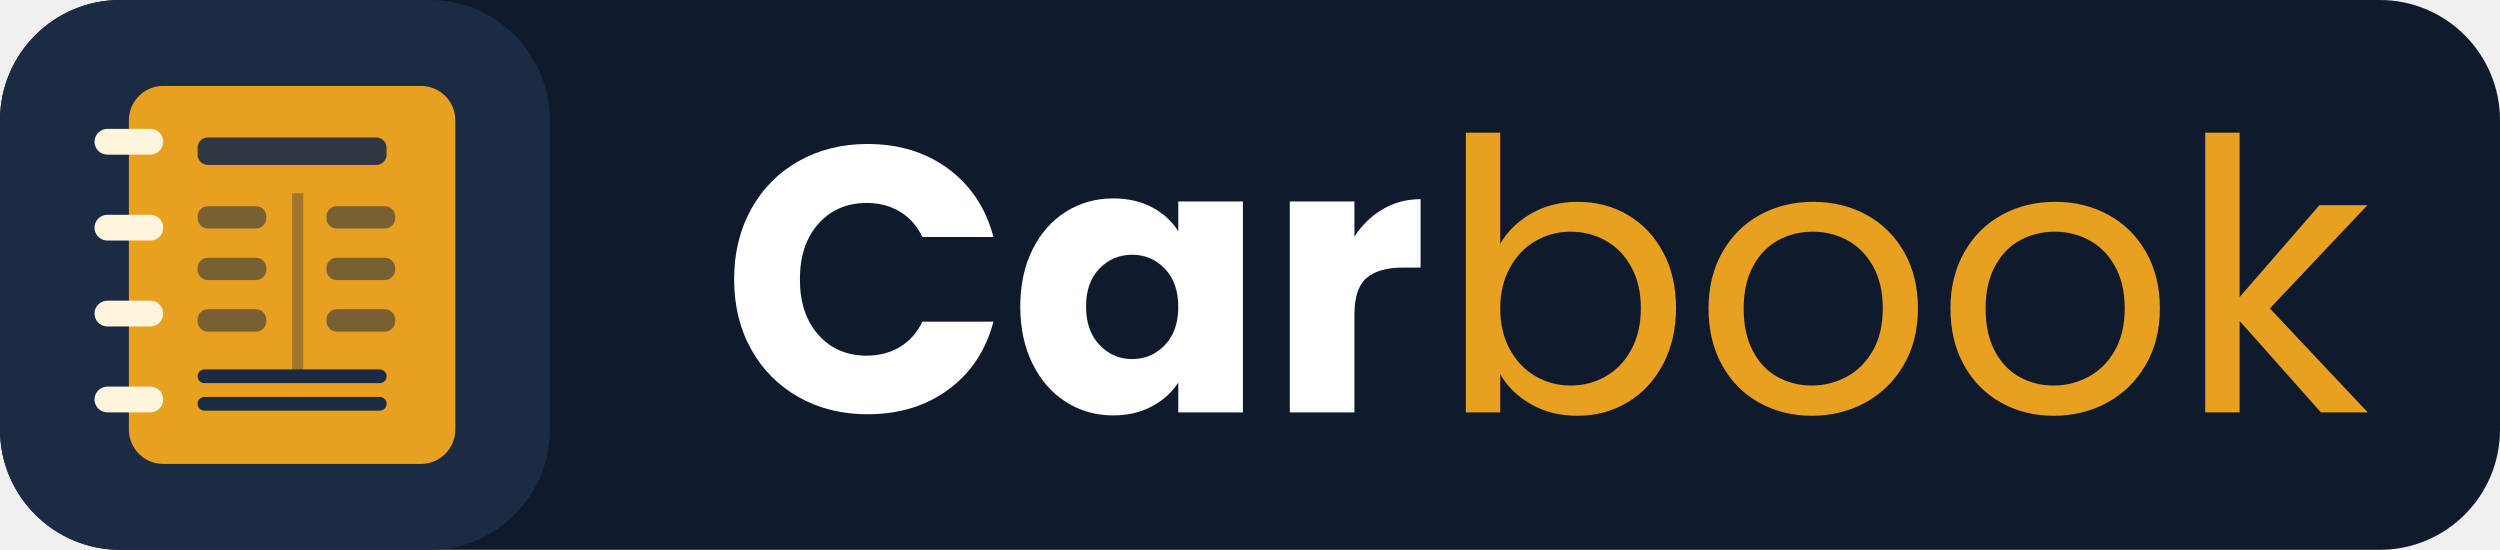
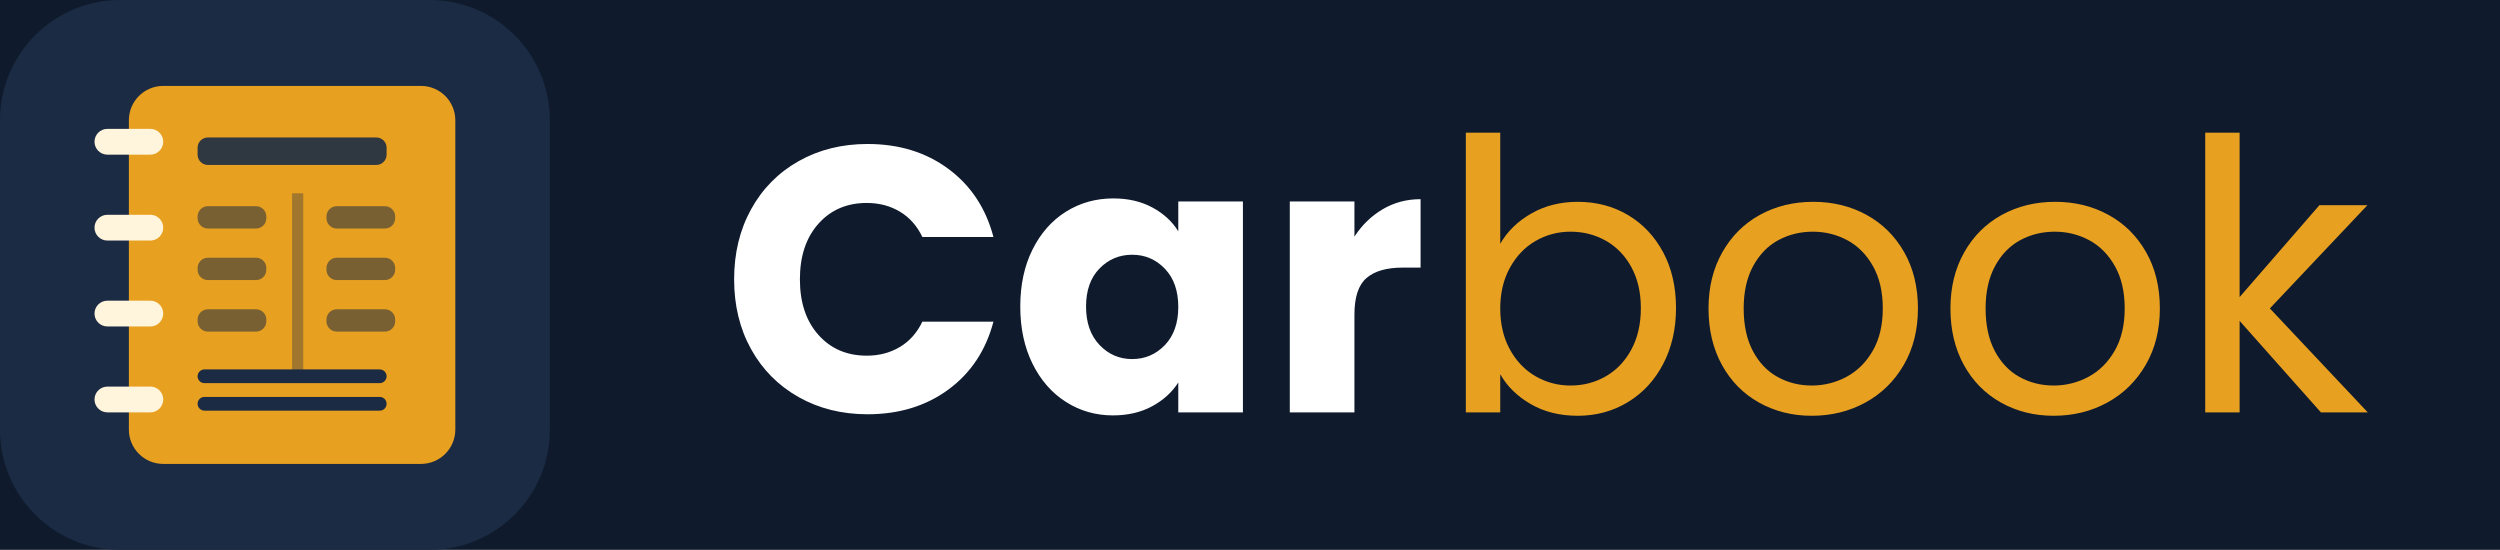
<svg xmlns="http://www.w3.org/2000/svg" viewBox="0 0 291 64" width="291" height="64" role="img" aria-label="Carbook">
-   <rect width="291" height="64" rx="14" fill="#0F1B2D" />
+   <rect width="291" height="64" fill="#0F1B2D" />
  <g>
    <rect width="64" height="64" rx="14" fill="#1B2B44" />
    <rect x="15" y="10" width="38" height="44" rx="4" fill="#E8A020" opacity="1" />
    <rect x="11" y="15" width="8" height="3" rx="1.5" fill="#FFF4DC" opacity="1" />
    <rect x="11" y="25" width="8" height="3" rx="1.5" fill="#FFF4DC" opacity="1" />
    <rect x="11" y="35" width="8" height="3" rx="1.5" fill="#FFF4DC" opacity="1" />
    <rect x="11" y="45" width="8" height="3" rx="1.5" fill="#FFF4DC" opacity="1" />
    <rect x="23" y="16" width="22" height="3.2" rx="1.2" fill="#1B2B44" opacity="0.9" />
    <rect x="34" y="22.5" width="1.3" height="22" rx="0" fill="#1B2B44" opacity="0.35" />
    <rect x="23" y="24" width="8" height="2.6" rx="1.2" fill="#1B2B44" opacity="0.55" />
    <rect x="38" y="24" width="8" height="2.6" rx="1.2" fill="#1B2B44" opacity="0.55" />
    <rect x="23" y="30" width="8" height="2.6" rx="1.2" fill="#1B2B44" opacity="0.55" />
    <rect x="38" y="30" width="8" height="2.6" rx="1.2" fill="#1B2B44" opacity="0.55" />
    <rect x="23" y="36" width="8" height="2.6" rx="1.2" fill="#1B2B44" opacity="0.55" />
    <rect x="38" y="36" width="8" height="2.6" rx="1.2" fill="#1B2B44" opacity="0.55" />
    <rect x="23" y="43" width="22" height="1.6" rx="0.8" fill="#1B2B44" opacity="1" />
    <rect x="23" y="46.2" width="22" height="1.6" rx="0.8" fill="#1B2B44" opacity="1" />
  </g>
  <path fill="#FFFFFF" d="M100.984 16.76Q106.484 16.76 110.4 19.664Q114.316 22.568 115.636 27.584H107.364Q106.44 25.648 104.746 24.636Q103.052 23.624 100.896 23.624Q97.42 23.624 95.264 26.044Q93.108 28.464 93.108 32.512Q93.108 36.56 95.264 38.98Q97.42 41.4 100.896 41.4Q103.052 41.4 104.746 40.388Q106.44 39.376 107.364 37.44H115.636Q114.316 42.456 110.4 45.338Q106.484 48.22 100.984 48.22Q96.496 48.22 92.954 46.218Q89.412 44.216 87.432 40.652Q85.452 37.088 85.452 32.512Q85.452 27.936 87.432 24.35Q89.412 20.764 92.954 18.762Q96.496 16.76 100.984 16.76Z M129.584 23.096Q132.18 23.096 134.138 24.152Q136.096 25.208 137.152 26.924V23.448H144.676V48.0H137.152V44.524Q136.052 46.24 134.094 47.296Q132.136 48.352 129.54 48.352Q126.548 48.352 124.084 46.79Q121.62 45.228 120.19 42.346Q118.76 39.464 118.76 35.68Q118.76 31.896 120.19 29.036Q121.62 26.176 124.084 24.636Q126.548 23.096 129.584 23.096ZM131.784 29.652Q129.54 29.652 127.978 31.258Q126.416 32.864 126.416 35.68Q126.416 38.496 127.978 40.146Q129.54 41.796 131.784 41.796Q134.028 41.796 135.59 40.168Q137.152 38.54 137.152 35.724Q137.152 32.908 135.59 31.28Q134.028 29.652 131.784 29.652Z M165.356 23.184V31.148H163.288Q160.472 31.148 159.064 32.358Q157.656 33.568 157.656 36.604V48.0H150.132V23.448H157.656V27.54Q158.976 25.516 160.956 24.35Q162.936 23.184 165.356 23.184Z" />
  <path fill="#E8A020" d="M183.648 23.492Q186.904 23.492 189.5 25.032Q192.096 26.572 193.592 29.366Q195.088 32.16 195.088 35.856Q195.088 39.508 193.592 42.368Q192.096 45.228 189.478 46.812Q186.86 48.396 183.648 48.396Q180.524 48.396 178.17 47.032Q175.816 45.668 174.628 43.556V48.0H170.624V15.44H174.628V28.376Q175.86 26.22 178.236 24.856Q180.612 23.492 183.648 23.492ZM182.812 26.968Q180.612 26.968 178.742 28.046Q176.872 29.124 175.75 31.17Q174.628 33.216 174.628 35.9Q174.628 38.628 175.75 40.674Q176.872 42.72 178.742 43.798Q180.612 44.876 182.812 44.876Q185.056 44.876 186.926 43.798Q188.796 42.72 189.896 40.674Q190.996 38.628 190.996 35.856Q190.996 33.128 189.896 31.104Q188.796 29.08 186.926 28.024Q185.056 26.968 182.812 26.968Z M198.872 35.9Q198.872 32.204 200.478 29.366Q202.084 26.528 204.856 25.01Q207.628 23.492 211.06 23.492Q214.492 23.492 217.264 25.01Q220.036 26.528 221.642 29.344Q223.248 32.16 223.248 35.9Q223.248 39.64 221.598 42.478Q219.948 45.316 217.132 46.856Q214.316 48.396 210.884 48.396Q207.496 48.396 204.746 46.856Q201.996 45.316 200.434 42.478Q198.872 39.64 198.872 35.9ZM219.156 35.9Q219.156 32.996 218.012 30.972Q216.868 28.948 215.02 27.958Q213.172 26.968 211.016 26.968Q208.816 26.968 206.99 27.958Q205.164 28.948 204.064 30.972Q202.964 32.996 202.964 35.9Q202.964 38.848 204.042 40.872Q205.12 42.896 206.924 43.886Q208.728 44.876 210.884 44.876Q213.04 44.876 214.932 43.864Q216.824 42.852 217.99 40.828Q219.156 38.804 219.156 35.9Z M227.032 35.9Q227.032 32.204 228.638 29.366Q230.244 26.528 233.016 25.01Q235.788 23.492 239.22 23.492Q242.652 23.492 245.424 25.01Q248.196 26.528 249.802 29.344Q251.408 32.16 251.408 35.9Q251.408 39.64 249.758 42.478Q248.108 45.316 245.292 46.856Q242.476 48.396 239.044 48.396Q235.656 48.396 232.906 46.856Q230.156 45.316 228.594 42.478Q227.032 39.64 227.032 35.9ZM247.316 35.9Q247.316 32.996 246.172 30.972Q245.028 28.948 243.18 27.958Q241.332 26.968 239.176 26.968Q236.976 26.968 235.15 27.958Q233.324 28.948 232.224 30.972Q231.124 32.996 231.124 35.9Q231.124 38.848 232.202 40.872Q233.28 42.896 235.084 43.886Q236.888 44.876 239.044 44.876Q241.2 44.876 243.092 43.864Q244.984 42.852 246.15 40.828Q247.316 38.804 247.316 35.9Z M270.152 48.0 260.692 37.352V48.0H256.688V15.44H260.692V34.58L269.976 23.888H275.564L264.212 35.9L275.608 48.0Z" />
</svg>
